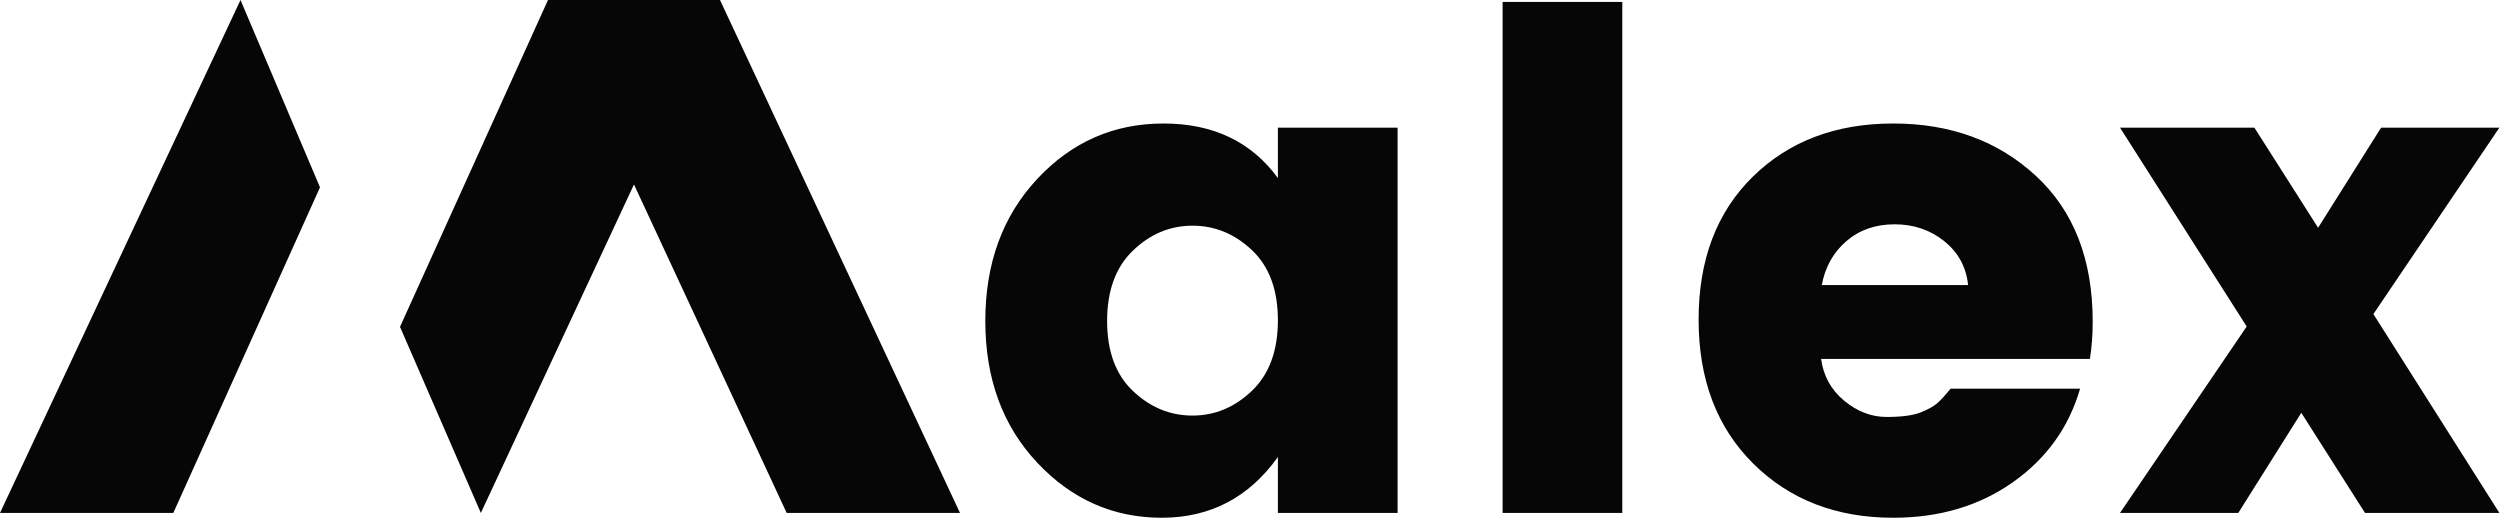
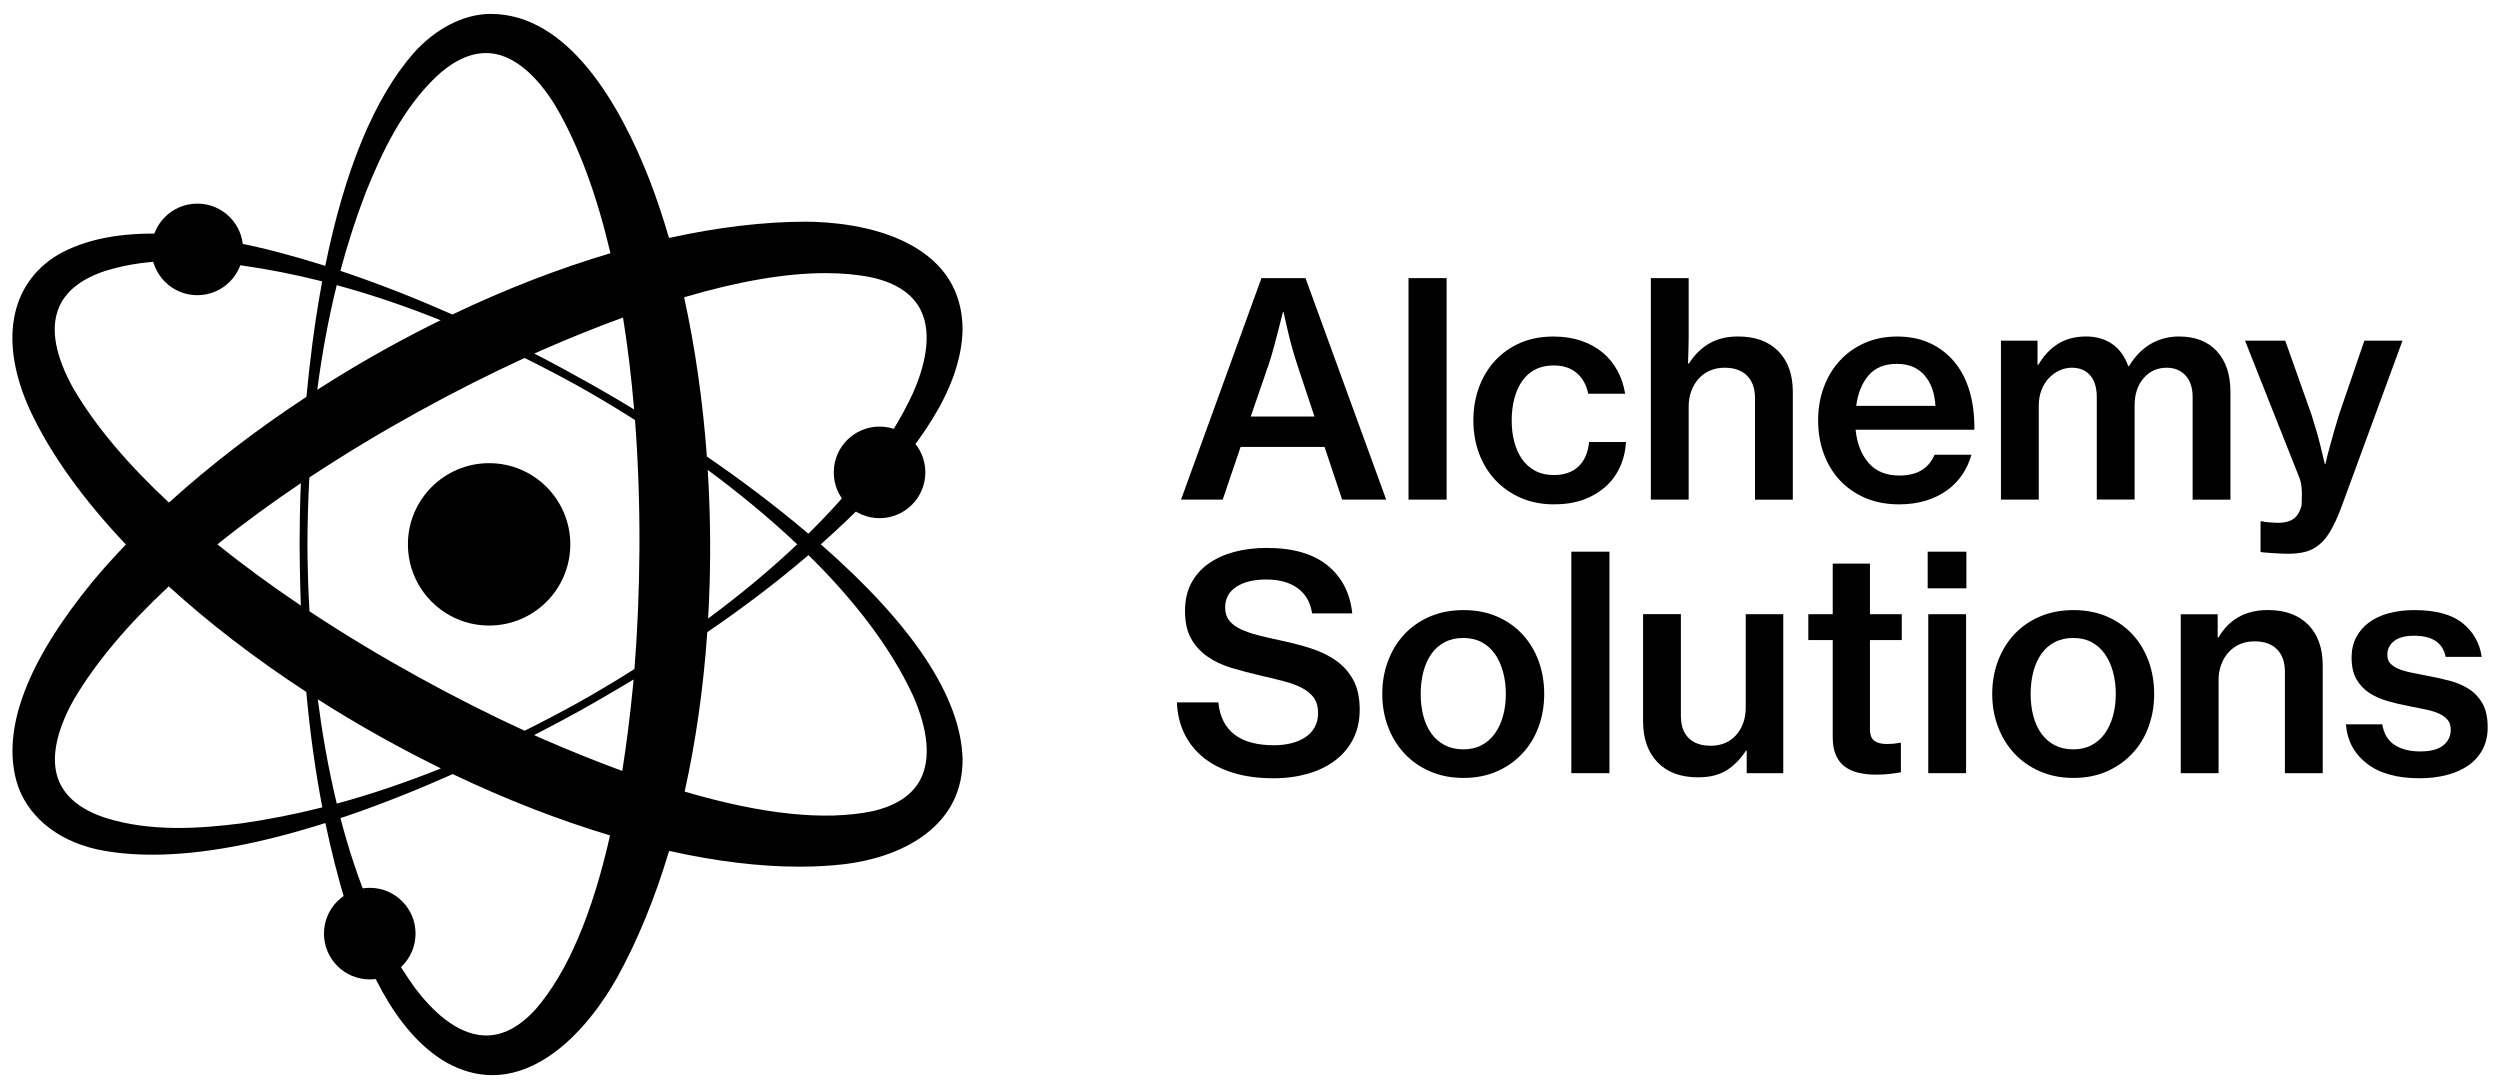
- <svg xmlns="http://www.w3.org/2000/svg" width="140" height="29">
-   <path d="M65.055 28.994c2.718 0 4.887-1.134 6.507-3.402v3.132h6.704V7.148h-6.704V9.97c-1.49-2.036-3.626-3.054-6.409-3.054s-5.142 1.037-7.075 3.112c-1.934 2.076-2.901 4.724-2.901 7.946 0 3.223.967 5.865 2.9 7.927 1.934 2.062 4.26 3.093 6.978 3.093zm1.725-5.722c-1.254 0-2.365-.458-3.332-1.373-.967-.915-1.45-2.223-1.45-3.925 0-1.7.483-3.016 1.45-3.944.967-.928 2.078-1.392 3.332-1.392s2.365.458 3.332 1.373c.967.915 1.45 2.223 1.45 3.925 0 1.701-.483 3.016-1.45 3.944-.967.928-2.078 1.392-3.332 1.392zm24.069 5.452V.11h-6.703v28.614h6.703zm15.17.27c2.587 0 4.822-.663 6.703-1.99 1.882-1.328 3.136-3.075 3.764-5.24h-7.252c-.314.386-.569.664-.765.831-.196.168-.503.335-.921.503-.418.167-1.052.251-1.901.251-.85 0-1.64-.303-2.372-.909-.732-.605-1.163-1.385-1.293-2.339h15.052c.105-.644.157-1.34.157-2.088 0-3.48-1.058-6.2-3.175-8.159-2.117-1.959-4.782-2.938-7.997-2.938-3.214 0-5.834.992-7.86 2.977-2.025 1.985-3.037 4.653-3.037 8.004s1.019 6.039 3.057 8.062c2.039 2.024 4.652 3.035 7.84 3.035zm4.195-13.03h-8.193c.183-1.006.64-1.824 1.372-2.456.732-.631 1.633-.947 2.705-.947 1.071 0 1.999.316 2.783.947.784.632 1.228 1.45 1.333 2.456zm15.13 12.76l3.529-5.607 3.567 5.607h7.526l-7.056-11.136 7.056-10.44h-6.624l-3.528 5.606-3.568-5.606h-7.526l7.095 11.136-7.095 10.44h6.625zM0 28.724h9.706L17.92 10.49 13.468 0zM40.32 0l-.291.621L40.32 0l13.44 28.724h-9.706L35.503 10.33l-8.575 18.394-4.528-10.42L30.688 0z" fill="#060606" />
+ <svg xmlns="http://www.w3.org/2000/svg" version="1.1" id="Layer_1" x="0px" y="0px" viewBox="0 0 505 220" style="enable-background:new 0 0 505 220;" xml:space="preserve">
+   <g>
+     <g>
+       <path d="M165.8,109.95c3.67-3.25,7.13-6.56,10.41-9.95c8.32-8.94,17.92-20.82,18.23-33.34c0-7.72-3.63-13.56-10.79-17.37    c-7.23-3.85-16.15-4.48-20.83-4.51c-8.63,0.01-17.94,1.14-27.68,3.29c-1.21-4.14-2.53-8.1-3.98-11.85    c-6-15.28-16.42-33.41-32.03-33.41c-0.12,0-0.23,0-0.35,0c-5.25,0.13-10.76,2.97-15.14,7.81C75.7,19.65,69.68,34.13,65.7,53.71    c-0.1-0.03-0.2-0.07-0.3-0.1c-24.59-7.79-42.67-8.5-53.76-2.11C1.88,57.44-0.2,69.16,6.07,82.87    c4.12,8.85,10.76,18.05,19.36,27.12c-2.41,2.51-4.68,5.04-6.79,7.57C5.52,133.6,0.37,147.14,3.33,157.81    c1.89,6.71,7.89,11.84,16.05,13.71c3.47,0.76,7.27,1.13,11.41,1.13c9.84,0,21.54-2.15,34.94-6.4c1.17,5.6,2.53,10.98,4.11,16.19    c3.77,11.62,9.47,25.78,20.26,32.15c3.1,1.73,6.22,2.59,9.36,2.59c3.68,0,7.38-1.19,11.06-3.57c6.89-4.45,11.77-11.94,14.07-16.01    c4.17-7.52,7.72-16.19,10.57-25.72c9.38,2.1,18.25,3.19,26.31,3.19c3.21,0,6.29-0.17,9.22-0.52c4.55-0.57,11.06-2.09,16.25-6.03    c5.03-3.83,7.56-8.96,7.5-15.29C194.05,140.78,184.41,126.23,165.8,109.95z M105.97,147.61c-13.69-6.3-29.04-14.59-43.45-24.12    c-0.24-4.06-0.35-7.59-0.39-10.4c-0.01-1.03-0.02-2.08-0.03-3.13c0.02-4.62,0.15-9.12,0.39-13.51    c14.42-9.54,29.77-17.84,43.48-24.14c3.52,1.74,7.07,3.6,10.68,5.59l0,0c0,0,0,0,0,0c2.68,1.5,6.75,3.85,11.62,6.94    c1.34,17.46,1.09,35.13-0.11,50.3c-3.39,2.15-6.38,3.94-8.79,5.33c-0.9,0.51-1.8,1.03-2.72,1.54    C113.05,144,109.49,145.86,105.97,147.61z M117.42,76.52c-1.84-1.04-5.12-2.86-9.49-5.1c0.51-0.23,1.01-0.45,1.51-0.68    c5.74-2.5,11.2-4.7,16.41-6.6c0.98,6.06,1.71,12.29,2.24,18.57C123.25,79.76,119.47,77.64,117.42,76.52z M60.77,97.6    c-0.19,4.89-0.25,9.11-0.25,12.36v0.01c0,0,0,0,0,0c0,1.45,0.02,2.99,0.05,4.62c0.04,2.63,0.11,5.2,0.2,7.73    c-5.85-3.93-11.53-8.07-16.85-12.36C49.25,105.67,54.92,101.54,60.77,97.6z M107.9,148.49c3.76-1.93,6.99-3.68,9.52-5.08l0.01,0    c0,0,0,0,0,0c1.26-0.71,2.6-1.47,4.01-2.29c2.23-1.29,4.41-2.58,6.55-3.87c-0.03,0.36-0.06,0.73-0.1,1.09    c-0.6,6.17-1.33,11.96-2.19,17.39c-5.16-1.89-10.57-4.07-16.25-6.54C108.94,148.95,108.42,148.72,107.9,148.49z M143.04,124.94    c0.14-2.37,0.24-4.76,0.31-7.17c0.22-7.65,0.08-15.31-0.39-22.85c5.95,4.4,12.18,9.46,18.08,15.03    C155.18,115.51,148.97,120.55,143.04,124.94z M142.79,92.22c-0.82-11.17-2.37-22.03-4.6-32.17c11.01-3.25,20.56-4.88,28.58-4.88    c3.39,0,6.52,0.29,9.36,0.88c4.89,1.1,8.2,3.3,9.83,6.54c2.59,5.13,0.59,11.98-1.54,16.82c-4.77,10.3-12.49,19.9-21.13,28.4    C156.42,101.97,149.33,96.71,142.79,92.22z M142.87,127.7c7.48-5.11,14.25-10.27,20.44-15.57c8.63,8.49,16.35,18.09,21.12,28.38    c3.06,6.95,3.6,12.77,1.55,16.83c-1.63,3.24-4.94,5.44-9.82,6.54c-9.57,1.96-22.25,0.62-37.86-3.98    C140.54,149.82,142.09,139,142.87,127.7z M83.96,67.23c-6.82,3.54-13.48,7.41-19.87,11.51c0.96-7.39,2.27-14.42,3.93-21.14    c6.87,1.87,13.86,4.22,20.98,7.09C87.32,65.51,85.64,66.36,83.96,67.23z M48.85,166.31c-8.52,1.08-18.46,1.79-27.66-1.14    c-4.89-1.63-8.05-4.2-9.37-7.61c-1.6-4.12-0.55-9.71,3.03-16.13c4.59-7.83,11.27-15.57,19.24-22.98    c8.12,7.4,17.48,14.6,27.78,21.32c0.75,8.24,1.83,15.97,3.24,23.32C59.63,164.47,54.22,165.54,48.85,166.31z M64.19,141.26    c4.17,2.66,8.49,5.23,12.94,7.71c3.97,2.21,7.96,4.29,11.94,6.25c-7.15,2.87-14.15,5.24-21.04,7.11    C66.29,155.14,65.06,147.96,64.19,141.26z M73.87,38.91c3.2-7.97,7.42-17,14.45-23.61c3.81-3.48,7.58-4.99,11.21-4.49    c4.38,0.61,8.75,4.24,12.62,10.49c4.88,8.27,8.52,18.55,11.16,29.85c-10.4,3.08-21.14,7.23-31.92,12.38    c-6.84-3.02-14.54-6.12-22.63-8.82C70.22,49.24,71.92,43.98,73.87,38.91z M64.88,57.95c-1.37,7.58-2.32,15.14-2.98,22.21    c-10.13,6.65-19.53,13.89-27.77,21.36c-7.99-7.42-14.69-15.17-19.29-23.01c-3.64-6.53-4.66-11.96-3.04-16.14    c1.32-3.41,4.48-5.98,9.36-7.61c4.87-1.55,9.93-2.08,14.88-2.08c4.43,0,8.76,0.43,12.78,0.94c5.37,0.76,10.78,1.83,16.25,3.21    C65.02,57.2,64.95,57.57,64.88,57.95z M69.86,164.9c7.57-2.58,14.9-5.55,21.59-8.53c10.78,5.14,21.49,9.3,31.78,12.38    c-3.58,15.88-8.57,27.61-14.93,35c-3.34,3.74-6.87,5.56-10.49,5.41c-5.74-0.23-10.75-5.32-13.94-9.53    c-7.08-9.73-11.86-21.98-15.1-34.38C69.13,165.14,69.49,165.02,69.86,164.9z" />
+       <circle cx="98.8" cy="109.96" r="16.4" />
+       <circle cx="39.86" cy="50.38" r="9.25" />
+       <circle cx="74.69" cy="188.59" r="9.25" />
+       <circle cx="177.67" cy="95.42" r="9.25" />
+     </g>
+     <g>
+       <g>
+         <path d="M254.81,56.18h8.9l16.3,44.74h-8.9l-3.55-10.64H250.6l-3.61,10.64h-8.42L254.81,56.18z M252.65,84.14h12.87l-3.43-10.34     c-0.44-1.32-0.83-2.62-1.17-3.88c-0.34-1.26-0.63-2.41-0.87-3.46c-0.28-1.2-0.54-2.35-0.78-3.43h-0.12     c-0.32,1.24-0.64,2.51-0.96,3.79c-0.28,1.08-0.59,2.26-0.93,3.52c-0.34,1.26-0.69,2.42-1.05,3.46L252.65,84.14z" />
+         <path d="M284.52,56.18h7.7v44.74h-7.7V56.18z" />
+         <path d="M313.92,101.88c-2.49,0-4.73-0.44-6.74-1.32c-2-0.88-3.72-2.08-5.14-3.61c-1.42-1.52-2.52-3.32-3.28-5.38     c-0.76-2.06-1.14-4.28-1.14-6.64c0-2.41,0.38-4.64,1.14-6.7c0.76-2.06,1.84-3.86,3.25-5.38c1.4-1.52,3.1-2.72,5.08-3.58     c1.98-0.86,4.22-1.29,6.7-1.29c2.04,0,3.9,0.28,5.56,0.84c1.66,0.56,3.11,1.34,4.33,2.35c1.22,1,2.22,2.22,3.01,3.64     c0.78,1.42,1.31,3,1.59,4.72h-7.46c-0.36-1.76-1.13-3.16-2.32-4.18c-1.18-1.02-2.74-1.53-4.66-1.53c-1.4,0-2.64,0.27-3.7,0.81     c-1.06,0.54-1.94,1.31-2.65,2.32c-0.7,1-1.23,2.19-1.59,3.55c-0.36,1.36-0.54,2.85-0.54,4.45c0,1.56,0.18,3.02,0.54,4.36     c0.36,1.34,0.89,2.51,1.59,3.49c0.7,0.98,1.58,1.75,2.65,2.32c1.06,0.56,2.29,0.84,3.7,0.84c2.12,0,3.8-0.58,5.02-1.74     c1.22-1.16,1.93-2.81,2.13-4.93h7.46c-0.12,1.89-0.54,3.6-1.26,5.14c-0.72,1.54-1.71,2.87-2.98,3.97     c-1.26,1.1-2.76,1.96-4.48,2.59C318.03,101.57,316.09,101.88,313.92,101.88z" />
+         <path d="M341.07,70.46c-0.02,1.06-0.05,2.05-0.09,2.98h0.18c1.08-1.72,2.44-3.07,4.06-4.03c1.62-0.96,3.58-1.44,5.86-1.44     c3.49,0,6.2,0.99,8.15,2.98c1.94,1.98,2.92,4.72,2.92,8.21v21.77h-7.64V80.41c0-1.92-0.53-3.43-1.59-4.51     c-1.06-1.08-2.58-1.62-4.54-1.62c-1.08,0-2.07,0.19-2.95,0.57c-0.88,0.38-1.64,0.92-2.28,1.62c-0.64,0.7-1.14,1.53-1.5,2.5     c-0.36,0.96-0.54,2.01-0.54,3.13v18.82h-7.64V56.18h7.64v12.03C341.1,68.65,341.09,69.4,341.07,70.46z" />
+         <path d="M383.62,101.88c-2.57,0-4.86-0.44-6.89-1.32c-2.02-0.88-3.74-2.08-5.14-3.61c-1.4-1.52-2.48-3.32-3.22-5.38     c-0.74-2.06-1.11-4.28-1.11-6.64c0-2.41,0.38-4.64,1.14-6.7c0.76-2.06,1.84-3.86,3.25-5.38c1.4-1.52,3.09-2.72,5.05-3.58     c1.96-0.86,4.13-1.29,6.49-1.29c2.37,0,4.46,0.39,6.28,1.17c1.82,0.78,3.42,1.89,4.78,3.34c1.56,1.68,2.73,3.74,3.49,6.16     c0.76,2.43,1.12,5.14,1.08,8.15h-23.99c0.28,2.77,1.15,5,2.62,6.7c1.46,1.7,3.54,2.56,6.22,2.56c1.84,0,3.36-0.37,4.54-1.11     c1.18-0.74,2.03-1.77,2.56-3.1h7.46c-0.4,1.44-1.01,2.78-1.83,4c-0.82,1.22-1.85,2.29-3.1,3.19c-1.24,0.9-2.68,1.6-4.3,2.1     C387.38,101.63,385.58,101.88,383.62,101.88z M383.2,73.5c-2.53,0-4.45,0.78-5.77,2.35c-1.32,1.56-2.15,3.61-2.47,6.13h16     c-0.16-2.65-0.91-4.72-2.26-6.22C387.36,74.25,385.52,73.5,383.2,73.5z" />
+         <path d="M404.18,68.81h7.4v4.87h0.18c1.04-1.8,2.35-3.21,3.94-4.21c1.58-1,3.48-1.5,5.68-1.5c2.04,0,3.8,0.5,5.26,1.5     c1.46,1,2.56,2.51,3.28,4.51h0.12c1.28-2.08,2.79-3.61,4.51-4.57c1.72-0.96,3.59-1.44,5.59-1.44c3.29,0,5.84,0.99,7.67,2.98     c1.82,1.98,2.74,4.72,2.74,8.21v21.77h-7.64V80.17c0-1.84-0.48-3.29-1.44-4.33c-0.96-1.04-2.22-1.56-3.79-1.56     c-1.89,0-3.44,0.7-4.66,2.1c-1.22,1.4-1.83,3.25-1.83,5.53v19h-7.64V80.17c0-1.84-0.44-3.29-1.32-4.33     c-0.88-1.04-2.13-1.56-3.73-1.56c-0.88,0-1.72,0.19-2.53,0.57c-0.8,0.38-1.51,0.9-2.13,1.56c-0.62,0.66-1.11,1.46-1.47,2.41     c-0.36,0.94-0.54,1.97-0.54,3.1v19h-7.64V68.81z" />
+         <path d="M462.21,111.86c-0.24,0-0.64-0.01-1.2-0.03c-0.56-0.02-1.14-0.05-1.74-0.09c-0.6-0.04-1.16-0.08-1.68-0.12     c-0.52-0.04-0.84-0.08-0.96-0.12v-6.19h0.42c0.08,0.04,0.25,0.08,0.51,0.12c0.26,0.04,0.56,0.07,0.9,0.09     c0.34,0.02,0.67,0.04,0.99,0.06c0.32,0.02,0.58,0.03,0.78,0.03c1.28,0,2.3-0.27,3.07-0.81c0.76-0.54,1.3-1.45,1.62-2.74     c0-0.16,0.01-0.44,0.03-0.84c0.02-0.4,0.03-0.86,0.03-1.38c0-0.52-0.03-1.06-0.09-1.62c-0.06-0.56-0.17-1.06-0.33-1.5     l-11.06-27.9h8.12l5.29,14.91c0.32,1,0.65,2.08,0.99,3.25c0.34,1.16,0.63,2.25,0.87,3.25c0.28,1.16,0.56,2.33,0.84,3.49h0.12     c0.28-1.2,0.58-2.38,0.9-3.55c0.28-1,0.58-2.07,0.9-3.22c0.32-1.14,0.64-2.21,0.96-3.22l5.11-14.91h7.7l-12.45,33.92     c-0.68,1.76-1.36,3.24-2.04,4.42c-0.68,1.18-1.44,2.12-2.29,2.83c-0.84,0.7-1.77,1.19-2.8,1.47     C464.71,111.72,463.54,111.86,462.21,111.86z" />
+       </g>
+       <g>
+         <path d="M257.28,157.21c-3.09,0-5.82-0.37-8.21-1.11c-2.39-0.74-4.4-1.78-6.04-3.13c-1.64-1.34-2.92-2.96-3.82-4.84     c-0.9-1.88-1.39-3.97-1.47-6.25h8.36c0.6,5.77,4.35,8.66,11.25,8.66c1.2,0,2.35-0.13,3.43-0.39c1.08-0.26,2.03-0.66,2.86-1.2     c0.82-0.54,1.46-1.22,1.92-2.04c0.46-0.82,0.69-1.79,0.69-2.92c0-1.2-0.27-2.19-0.81-2.98c-0.54-0.78-1.31-1.44-2.32-1.98     c-1-0.54-2.22-1-3.64-1.38c-1.42-0.38-3.02-0.77-4.78-1.17c-2.09-0.48-4.06-1-5.92-1.56c-1.86-0.56-3.49-1.32-4.87-2.29     c-1.38-0.96-2.49-2.17-3.31-3.64c-0.82-1.46-1.23-3.32-1.23-5.56c0-2.12,0.41-3.98,1.23-5.56c0.82-1.58,1.97-2.91,3.46-3.97     c1.48-1.06,3.23-1.86,5.23-2.41c2-0.54,4.21-0.81,6.61-0.81c5.25,0,9.33,1.17,12.24,3.52c2.91,2.35,4.58,5.58,5.02,9.71h-8.12     c-0.32-2.2-1.28-3.9-2.89-5.08c-1.6-1.18-3.73-1.77-6.37-1.77c-2.53,0-4.54,0.49-6.04,1.47c-1.5,0.98-2.26,2.38-2.26,4.18     c0,1.04,0.26,1.9,0.78,2.59c0.52,0.68,1.27,1.26,2.26,1.74c0.98,0.48,2.16,0.9,3.55,1.26c1.38,0.36,2.94,0.72,4.66,1.08     c2.08,0.44,4.08,0.96,5.98,1.56c1.9,0.6,3.6,1.41,5.08,2.44c1.48,1.02,2.67,2.34,3.55,3.94c0.88,1.6,1.32,3.61,1.32,6.01     c0,2.25-0.44,4.23-1.32,5.95c-0.88,1.72-2.1,3.17-3.64,4.33c-1.54,1.16-3.38,2.06-5.5,2.68     C262.07,156.89,259.76,157.21,257.28,157.21z" />
+         <path d="M295.64,157.14c-2.49,0-4.74-0.44-6.77-1.32c-2.02-0.88-3.75-2.08-5.17-3.61c-1.42-1.52-2.53-3.32-3.31-5.38     c-0.78-2.06-1.17-4.28-1.17-6.64c0-2.41,0.39-4.64,1.17-6.7c0.78-2.06,1.88-3.86,3.31-5.38c1.42-1.52,3.15-2.72,5.17-3.58     c2.02-0.86,4.28-1.29,6.77-1.29c2.49,0,4.73,0.43,6.73,1.29c2,0.86,3.72,2.06,5.14,3.58c1.42,1.52,2.51,3.32,3.28,5.38     c0.76,2.07,1.14,4.3,1.14,6.7c0,2.37-0.38,4.58-1.14,6.64c-0.76,2.07-1.85,3.86-3.28,5.38c-1.42,1.52-3.14,2.73-5.14,3.61     C300.37,156.7,298.13,157.14,295.64,157.14z M295.58,151.37c1.4,0,2.64-0.28,3.7-0.84c1.06-0.56,1.95-1.34,2.68-2.35     c0.72-1,1.27-2.18,1.65-3.55c0.38-1.36,0.57-2.85,0.57-4.45c0-1.6-0.19-3.1-0.57-4.48c-0.38-1.38-0.93-2.59-1.65-3.61     c-0.72-1.02-1.61-1.81-2.68-2.38c-1.06-0.56-2.3-0.84-3.7-0.84c-1.4,0-2.65,0.28-3.73,0.84c-1.08,0.56-1.98,1.35-2.71,2.38     c-0.72,1.02-1.26,2.22-1.62,3.61c-0.36,1.38-0.54,2.88-0.54,4.48c0,1.6,0.18,3.09,0.54,4.45c0.36,1.36,0.9,2.55,1.62,3.55     c0.72,1,1.62,1.78,2.71,2.35C292.94,151.09,294.18,151.37,295.58,151.37z" />
+         <path d="M317.41,111.44h7.7v44.74h-7.7V111.44z" />
+         <path d="M352.83,156.18v-4.57h-0.12c-1.16,1.76-2.5,3.11-4,4.03c-1.5,0.92-3.4,1.38-5.68,1.38c-3.53,0-6.26-1.01-8.21-3.04     c-1.94-2.02-2.92-4.78-2.92-8.27v-21.65h7.64v20.57c0,1.92,0.52,3.41,1.56,4.45c1.04,1.04,2.53,1.56,4.45,1.56     c2.17,0,3.89-0.73,5.17-2.19c1.28-1.46,1.92-3.32,1.92-5.56v-18.82h7.58v32.11H352.83z" />
+         <path d="M365.28,124.07h4.93v-10.22h7.52v10.22h6.43v5.23h-6.43v17.98c0,1.16,0.3,1.95,0.9,2.38c0.6,0.42,1.44,0.63,2.53,0.63     c0.4,0,0.83-0.02,1.29-0.06c0.46-0.04,0.85-0.1,1.17-0.18h0.36V156c-0.64,0.12-1.38,0.23-2.22,0.33     c-0.84,0.1-1.78,0.15-2.83,0.15c-1.28,0-2.47-0.13-3.55-0.39c-1.08-0.26-2-0.68-2.77-1.26c-0.76-0.58-1.35-1.35-1.77-2.32     c-0.42-0.96-0.63-2.14-0.63-3.55V129.3h-4.93V124.07z" />
+         <path d="M389.39,111.44h7.82v7.4h-7.82V111.44z M389.51,124.07h7.64v32.11h-7.64V124.07z" />
+         <path d="M418.85,157.14c-2.49,0-4.74-0.44-6.77-1.32c-2.02-0.88-3.75-2.08-5.17-3.61c-1.42-1.52-2.53-3.32-3.31-5.38     c-0.78-2.06-1.17-4.28-1.17-6.64c0-2.41,0.39-4.64,1.17-6.7c0.78-2.06,1.88-3.86,3.31-5.38c1.42-1.52,3.15-2.72,5.17-3.58     c2.02-0.86,4.28-1.29,6.77-1.29c2.49,0,4.73,0.43,6.73,1.29c2,0.86,3.72,2.06,5.14,3.58c1.42,1.52,2.51,3.32,3.28,5.38     c0.76,2.07,1.14,4.3,1.14,6.7c0,2.37-0.38,4.58-1.14,6.64c-0.76,2.07-1.85,3.86-3.28,5.38c-1.42,1.52-3.14,2.73-5.14,3.61     C423.58,156.7,421.34,157.14,418.85,157.14z M418.79,151.37c1.4,0,2.64-0.28,3.7-0.84c1.06-0.56,1.95-1.34,2.68-2.35     c0.72-1,1.27-2.18,1.65-3.55c0.38-1.36,0.57-2.85,0.57-4.45c0-1.6-0.19-3.1-0.57-4.48c-0.38-1.38-0.93-2.59-1.65-3.61     c-0.72-1.02-1.61-1.81-2.68-2.38c-1.06-0.56-2.3-0.84-3.7-0.84c-1.4,0-2.65,0.28-3.73,0.84c-1.08,0.56-1.98,1.35-2.71,2.38     c-0.72,1.02-1.26,2.22-1.62,3.61c-0.36,1.38-0.54,2.88-0.54,4.48c0,1.6,0.18,3.09,0.54,4.45c0.36,1.36,0.9,2.55,1.62,3.55     c0.72,1,1.62,1.78,2.71,2.35C416.15,151.09,417.39,151.37,418.79,151.37z" />
+         <path d="M447.96,128.76h0.18c1.04-1.8,2.4-3.18,4.06-4.12c1.66-0.94,3.64-1.41,5.92-1.41c3.49,0,6.2,0.99,8.15,2.98     c1.94,1.98,2.92,4.72,2.92,8.21v21.77h-7.64v-20.51c0-1.92-0.53-3.43-1.59-4.51c-1.06-1.08-2.58-1.62-4.54-1.62     c-1.08,0-2.07,0.19-2.95,0.57c-0.88,0.38-1.64,0.92-2.28,1.62c-0.64,0.7-1.14,1.53-1.5,2.5c-0.36,0.96-0.54,2.01-0.54,3.13v18.82     h-7.64v-32.11h7.46V128.76z" />
+         <path d="M488.79,157.21c-4.61,0-8.19-1-10.73-3.01c-2.55-2-3.94-4.63-4.18-7.88h7.34c0.32,1.92,1.16,3.32,2.53,4.18     c1.36,0.86,3.07,1.29,5.11,1.29c2.12,0,3.69-0.41,4.69-1.23c1-0.82,1.5-1.87,1.5-3.16c0-0.8-0.2-1.45-0.6-1.95     c-0.4-0.5-0.96-0.92-1.68-1.26c-0.72-0.34-1.59-0.62-2.62-0.84c-1.02-0.22-2.16-0.45-3.4-0.69c-1.52-0.28-2.99-0.62-4.39-1.02     c-1.4-0.4-2.65-0.95-3.73-1.65c-1.08-0.7-1.95-1.62-2.62-2.77c-0.66-1.14-0.99-2.62-0.99-4.42c0-1.52,0.31-2.88,0.93-4.06     c0.62-1.18,1.48-2.18,2.59-3.01c1.1-0.82,2.44-1.44,4-1.86c1.56-0.42,3.29-0.63,5.17-0.63c4.29,0,7.53,0.87,9.71,2.62     c2.18,1.74,3.48,4.02,3.88,6.83h-7.28c-0.56-2.85-2.69-4.27-6.37-4.27c-1.8,0-3.16,0.36-4.06,1.08c-0.9,0.72-1.35,1.64-1.35,2.77     c0,0.72,0.2,1.3,0.6,1.74c0.4,0.44,0.96,0.81,1.68,1.11c0.72,0.3,1.58,0.55,2.59,0.75c1,0.2,2.1,0.42,3.31,0.66     c1.52,0.28,3.01,0.61,4.45,0.99c1.44,0.38,2.74,0.94,3.88,1.68c1.14,0.74,2.05,1.72,2.74,2.95c0.68,1.22,1.02,2.82,1.02,4.78     c0,1.68-0.34,3.17-1.02,4.45c-0.68,1.28-1.63,2.36-2.86,3.22c-1.22,0.86-2.68,1.51-4.36,1.95     C492.58,156.98,490.75,157.21,488.79,157.21z" />
+       </g>
+     </g>
+   </g>
</svg>
